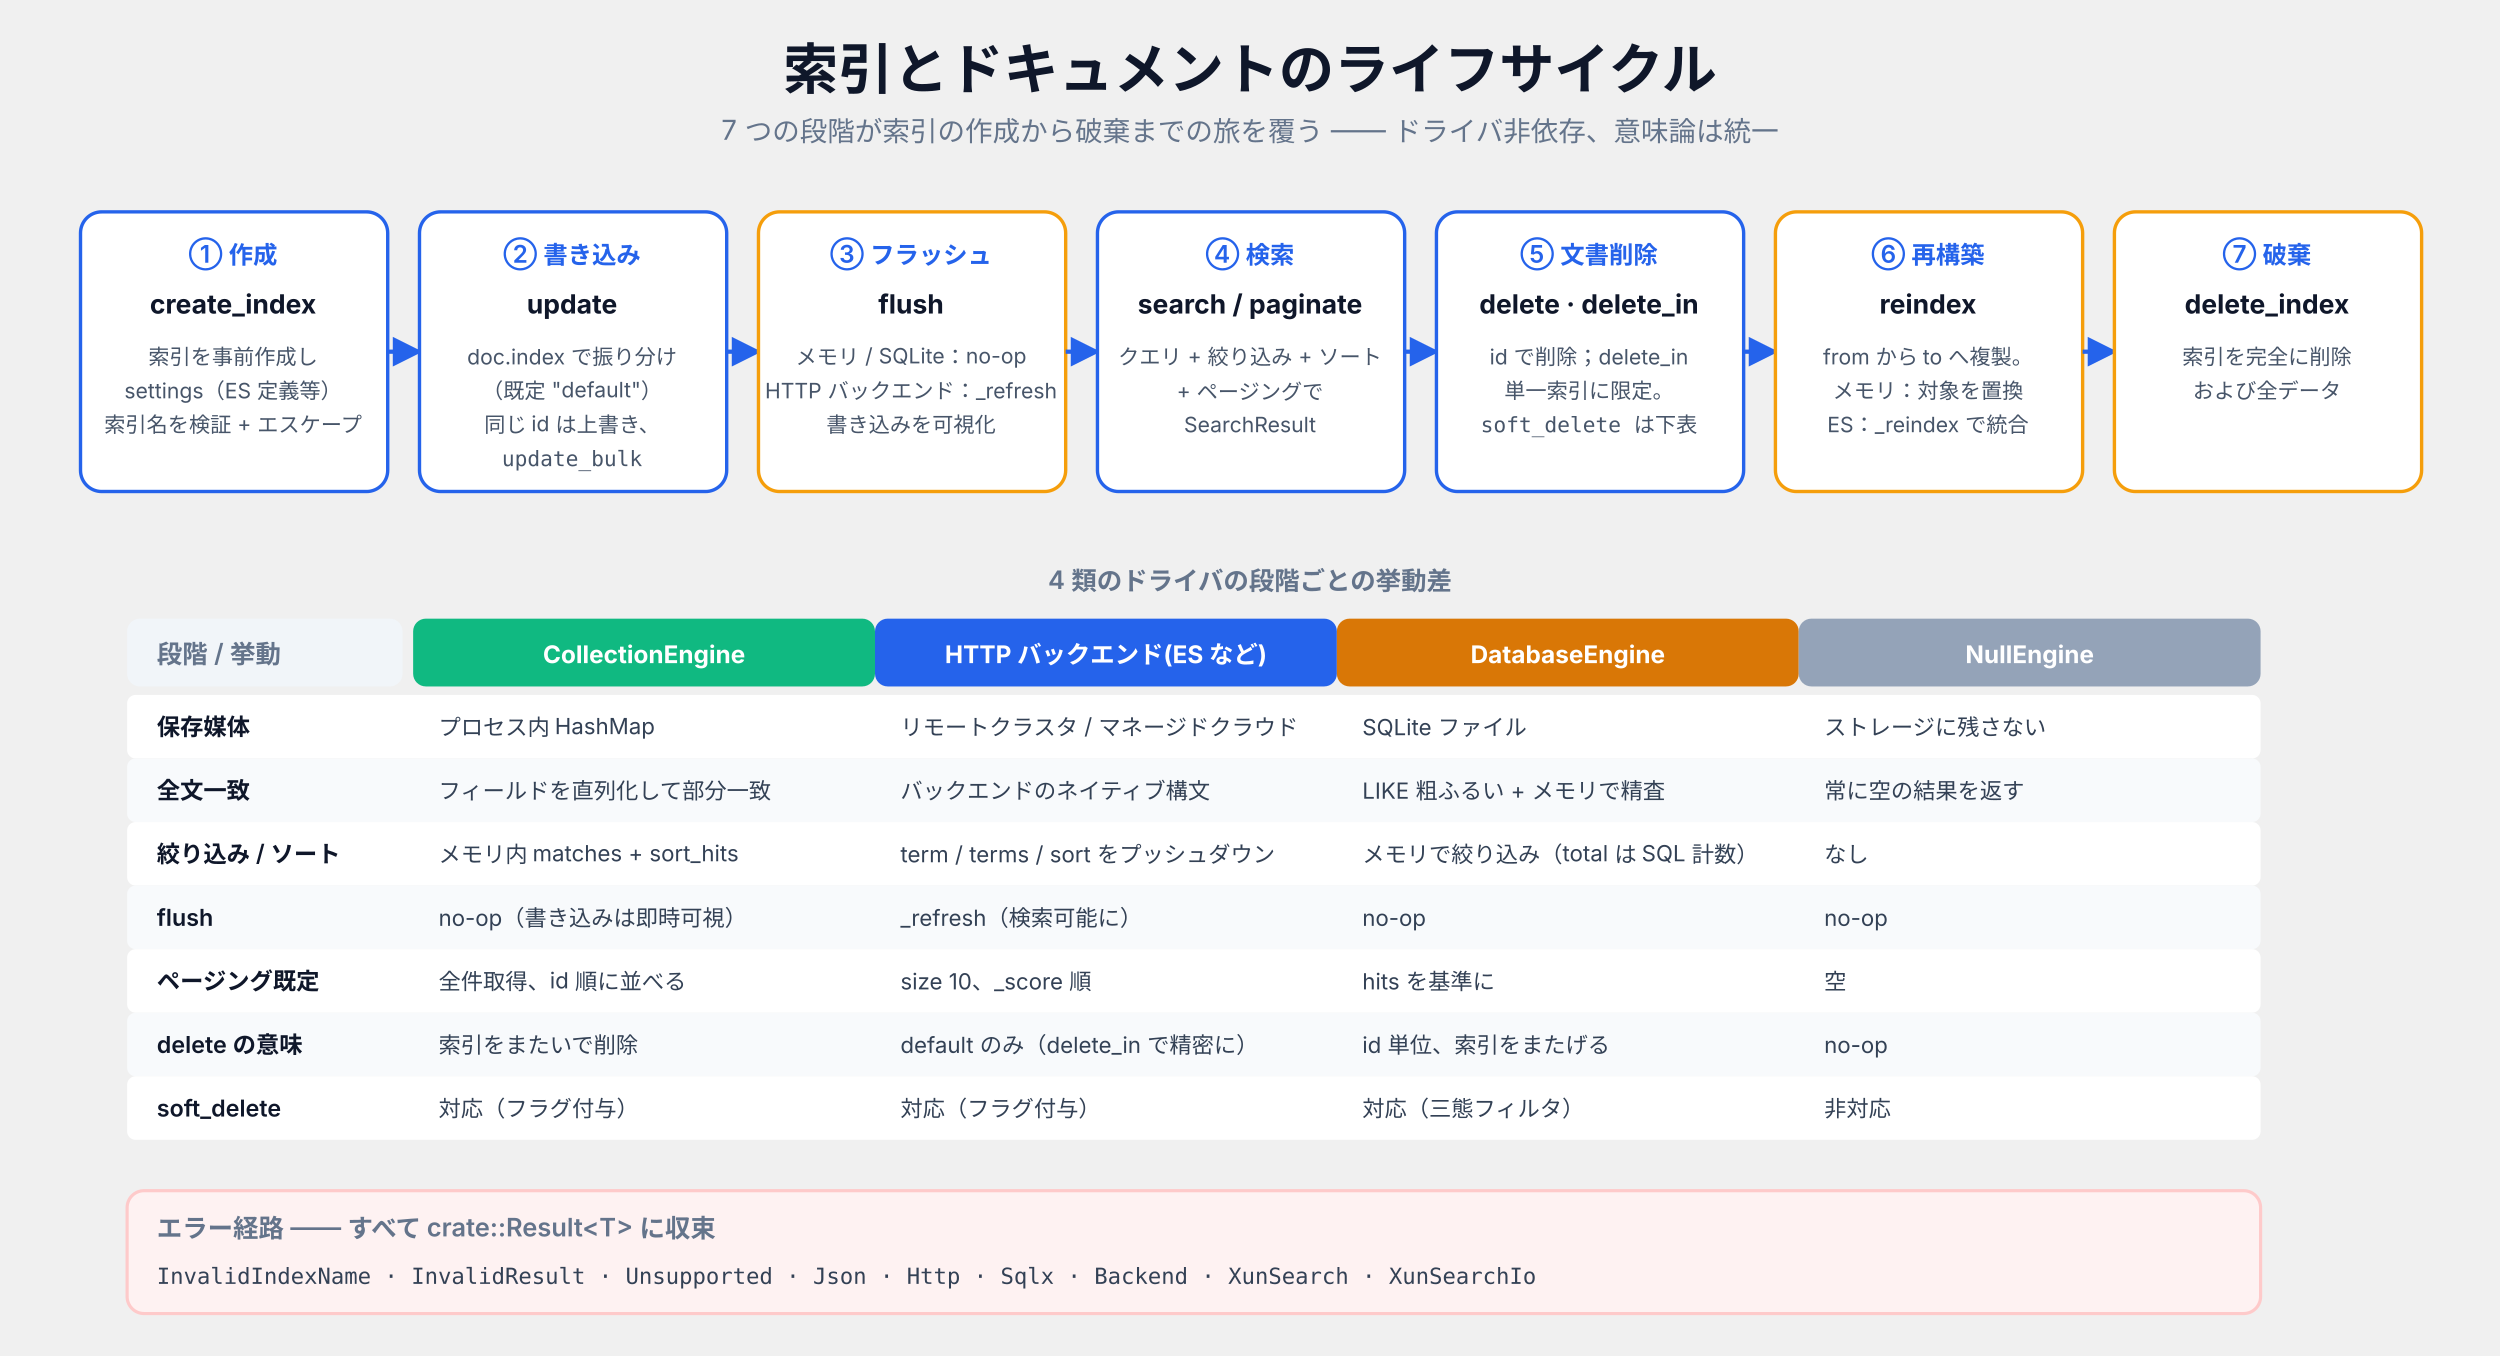
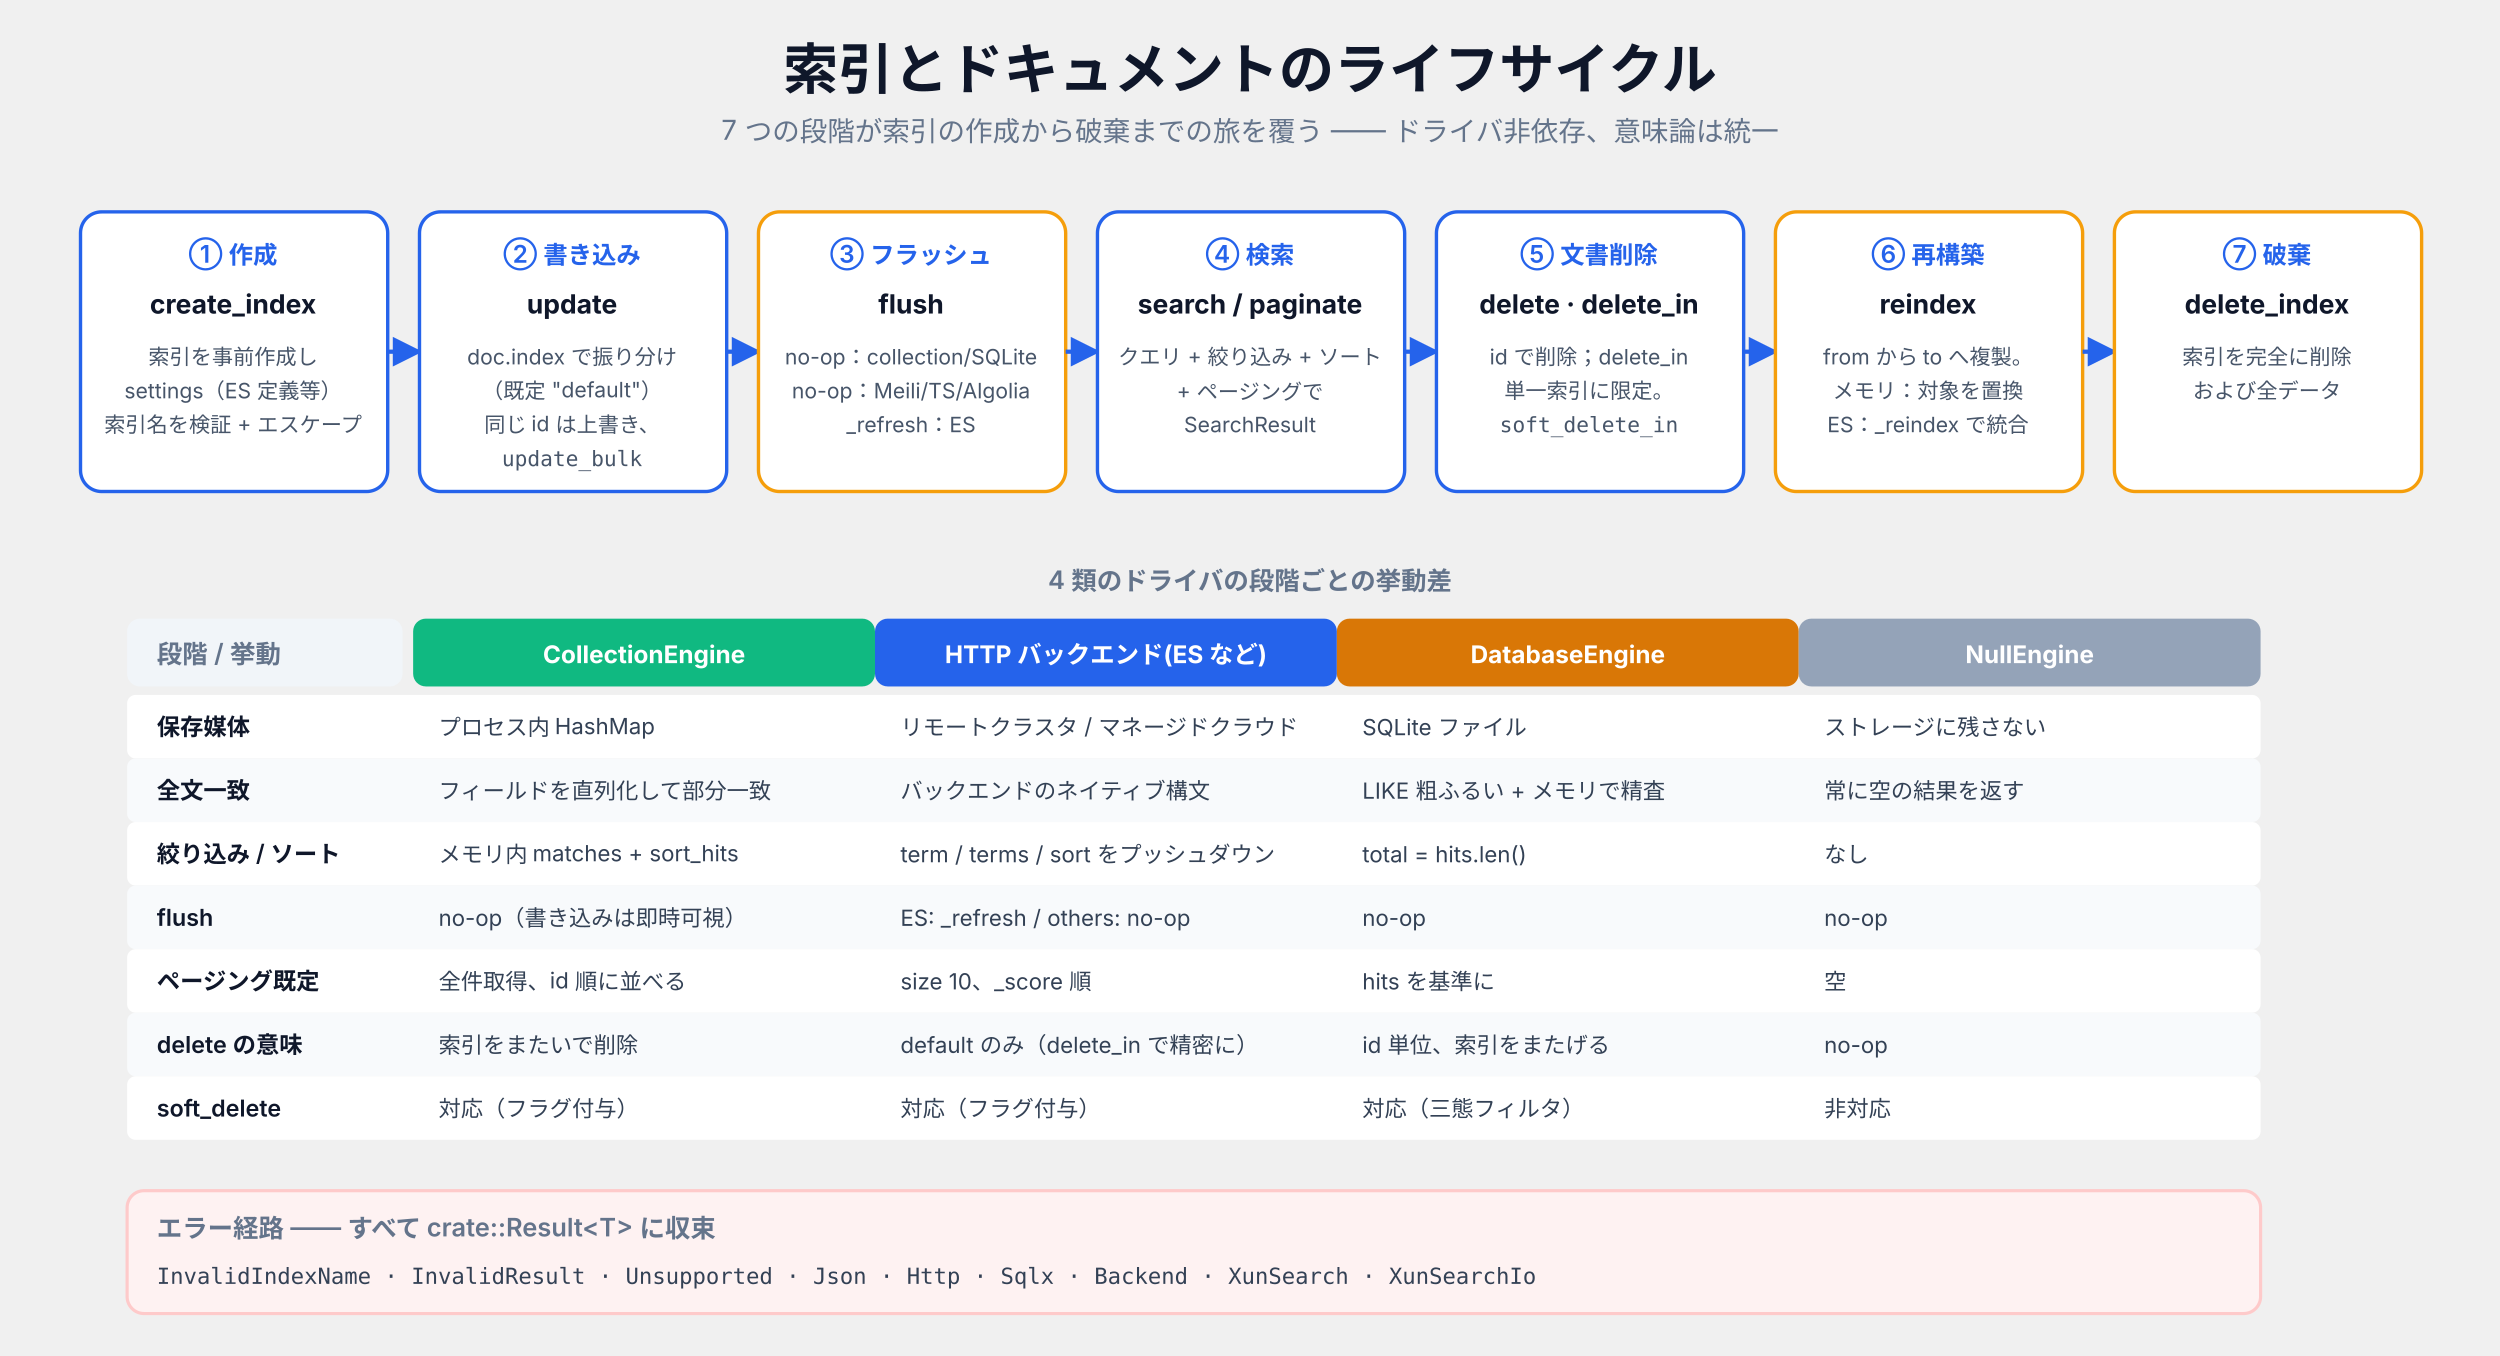
<svg xmlns="http://www.w3.org/2000/svg" viewBox="0 0 1180 640" font-family="system-ui, -apple-system, 'Segoe UI', sans-serif" role="img" aria-labelledby="lifeTitle">
  <defs>
    <marker id="arrow2" viewBox="0 0 10 10" refX="9" refY="5" markerWidth="7" markerHeight="7" orient="auto-start-reverse">
      <path d="M 0 0 L 10 5 L 0 10 z" fill="#2563eb" />
    </marker>
    <style>
      .title { font-size: 26px; font-weight: 700; fill: #0f172a; }
      .sub   { font-size: 13px; fill: #64748b; }
      .node  { fill: #ffffff; stroke: #2563eb; stroke-width: 1.6; }
      .node-alt { stroke: #f59e0b; }
      .step  { font-size: 11.5px; font-weight: 600; fill: #2563eb; }
      .name  { font-size: 12.5px; font-weight: 700; fill: #0f172a; }
      .desc  { font-size: 10px; fill: #475569; }
      .hdr   { font-size: 11.5px; font-weight: 700; fill: #ffffff; }
      .cell  { font-size: 10.5px; fill: #334155; }
      .rowlb { font-size: 11px; font-weight: 600; fill: #0f172a; }
      .lbl   { font-size: 12px; fill: #64748b; font-weight: 600; }
      .mono  { font-family: ui-monospace, SFMono-Regular, Menlo, monospace; }
    </style>
  </defs>
  <text x="590" y="42" text-anchor="middle" class="title">索引とドキュメントのライフサイクル</text>
  <text x="590" y="66" text-anchor="middle" class="sub">7 つの段階が索引の作成から破棄までの旅を覆う —— ドライバ非依存、意味論は統一</text>
  <rect x="38" y="100" width="145" height="132" rx="10" class="node" />
  <text x="110" y="124" text-anchor="middle" class="step">① 作成</text>
  <text x="110" y="148" text-anchor="middle" class="name">create_index</text>
  <text x="110" y="172" text-anchor="middle" class="desc">索引を事前作成し</text>
  <text x="110" y="188" text-anchor="middle" class="desc">settings（ES 定義等）</text>
  <text x="110" y="204" text-anchor="middle" class="desc">索引名を検証 + エスケープ</text>
  <line x1="183" y1="166" x2="198" y2="166" stroke="#2563eb" stroke-width="2" marker-end="url(#arrow2)" />
  <rect x="198" y="100" width="145" height="132" rx="10" class="node" />
  <text x="270" y="124" text-anchor="middle" class="step">② 書き込み</text>
  <text x="270" y="148" text-anchor="middle" class="name">update</text>
  <text x="270" y="172" text-anchor="middle" class="desc">doc.index で振り分け</text>
  <text x="270" y="188" text-anchor="middle" class="desc">（既定 "default"）</text>
  <text x="270" y="204" text-anchor="middle" class="desc">同じ id は上書き、</text>
  <text x="270" y="220" text-anchor="middle" class="desc mono">update_bulk</text>
  <line x1="343" y1="166" x2="358" y2="166" stroke="#2563eb" stroke-width="2" marker-end="url(#arrow2)" />
  <rect x="358" y="100" width="145" height="132" rx="10" class="node node-alt" />
  <text x="430" y="124" text-anchor="middle" class="step">③ フラッシュ</text>
  <text x="430" y="148" text-anchor="middle" class="name">flush</text>
-   <text x="430" y="172" text-anchor="middle" class="desc">メモリ / SQLite：no-op</text>
-   <text x="430" y="188" text-anchor="middle" class="desc">HTTP バックエンド：_refresh</text>
-   <text x="430" y="204" text-anchor="middle" class="desc">書き込みを可視化</text>
+   <text x="430" y="172" text-anchor="middle" class="desc">no-op：collection/SQLite</text>
+   <text x="430" y="188" text-anchor="middle" class="desc">no-op：Meili/TS/Algolia</text>
+   <text x="430" y="204" text-anchor="middle" class="desc">_refresh：ES</text>
  <line x1="503" y1="166" x2="518" y2="166" stroke="#2563eb" stroke-width="2" marker-end="url(#arrow2)" />
  <rect x="518" y="100" width="145" height="132" rx="10" class="node" />
  <text x="590" y="124" text-anchor="middle" class="step">④ 検索</text>
  <text x="590" y="148" text-anchor="middle" class="name">search / paginate</text>
  <text x="590" y="172" text-anchor="middle" class="desc">クエリ + 絞り込み + ソート</text>
  <text x="590" y="188" text-anchor="middle" class="desc">+ ページングで</text>
  <text x="590" y="204" text-anchor="middle" class="desc">SearchResult</text>
  <line x1="663" y1="166" x2="678" y2="166" stroke="#2563eb" stroke-width="2" marker-end="url(#arrow2)" />
  <rect x="678" y="100" width="145" height="132" rx="10" class="node" />
  <text x="750" y="124" text-anchor="middle" class="step">⑤ 文書削除</text>
  <text x="750" y="148" text-anchor="middle" class="name">delete · delete_in</text>
  <text x="750" y="172" text-anchor="middle" class="desc">id で削除；delete_in</text>
  <text x="750" y="188" text-anchor="middle" class="desc">単一索引に限定。</text>
-   <text x="750" y="204" text-anchor="middle" class="desc mono">soft_delete は下表</text>
+   <text x="750" y="204" text-anchor="middle" class="desc mono">soft_delete_in</text>
  <line x1="823" y1="166" x2="838" y2="166" stroke="#2563eb" stroke-width="2" marker-end="url(#arrow2)" />
  <rect x="838" y="100" width="145" height="132" rx="10" class="node node-alt" />
  <text x="910" y="124" text-anchor="middle" class="step">⑥ 再構築</text>
  <text x="910" y="148" text-anchor="middle" class="name">reindex</text>
  <text x="910" y="172" text-anchor="middle" class="desc">from から to へ複製。</text>
  <text x="910" y="188" text-anchor="middle" class="desc">メモリ：対象を置換</text>
  <text x="910" y="204" text-anchor="middle" class="desc">ES：_reindex で統合</text>
  <line x1="983" y1="166" x2="998" y2="166" stroke="#2563eb" stroke-width="2" marker-end="url(#arrow2)" />
  <rect x="998" y="100" width="145" height="132" rx="10" class="node node-alt" />
  <text x="1070" y="124" text-anchor="middle" class="step">⑦ 破棄</text>
  <text x="1070" y="148" text-anchor="middle" class="name">delete_index</text>
  <text x="1070" y="172" text-anchor="middle" class="desc">索引を完全に削除</text>
  <text x="1070" y="188" text-anchor="middle" class="desc">および全データ</text>
  <text x="590" y="278" text-anchor="middle" class="lbl">4 類のドライバの段階ごとの挙動差</text>
  <rect x="60" y="292" width="130" height="32" rx="6" fill="#f1f5f9" />
  <rect x="195" y="292" width="218" height="32" rx="6" fill="#10b981" />
  <rect x="413" y="292" width="218" height="32" rx="6" fill="#2563eb" />
  <rect x="631" y="292" width="218" height="32" rx="6" fill="#d97706" />
  <rect x="849" y="292" width="218" height="32" rx="6" fill="#94a3b8" />
  <text x="74" y="313" class="lbl">段階 / 挙動</text>
  <text x="304" y="313" text-anchor="middle" class="hdr">CollectionEngine</text>
  <text x="522" y="313" text-anchor="middle" class="hdr">HTTP バックエンド(ES など)</text>
  <text x="740" y="313" text-anchor="middle" class="hdr">DatabaseEngine</text>
  <text x="958" y="313" text-anchor="middle" class="hdr">NullEngine</text>
  <rect x="60" y="328" width="1007" height="30" rx="4" fill="#ffffff" />
  <text x="74" y="347" class="rowlb">保存媒体</text>
  <text x="207" y="347" class="cell">プロセス内 HashMap</text>
  <text x="425" y="347" class="cell">リモートクラスタ / マネージドクラウド</text>
  <text x="643" y="347" class="cell">SQLite ファイル</text>
  <text x="861" y="347" class="cell">ストレージに残さない</text>
  <rect x="60" y="358" width="1007" height="30" rx="4" fill="#f8fafc" />
  <text x="74" y="377" class="rowlb">全文一致</text>
  <text x="207" y="377" class="cell">フィールドを直列化して部分一致</text>
  <text x="425" y="377" class="cell">バックエンドのネイティブ構文</text>
  <text x="643" y="377" class="cell">LIKE 粗ふるい + メモリで精査</text>
  <text x="861" y="377" class="cell">常に空の結果を返す</text>
  <rect x="60" y="388" width="1007" height="30" rx="4" fill="#ffffff" />
  <text x="74" y="407" class="rowlb">絞り込み / ソート</text>
  <text x="207" y="407" class="cell">メモリ内 matches + sort_hits</text>
  <text x="425" y="407" class="cell">term / terms / sort をプッシュダウン</text>
-   <text x="643" y="407" class="cell">メモリで絞り込み（total は SQL 計数）</text>
+   <text x="643" y="407" class="cell">total = hits.len()</text>
  <text x="861" y="407" class="cell">なし</text>
  <rect x="60" y="418" width="1007" height="30" rx="4" fill="#f8fafc" />
  <text x="74" y="437" class="rowlb">flush</text>
  <text x="207" y="437" class="cell">no-op（書き込みは即時可視）</text>
-   <text x="425" y="437" class="cell">_refresh（検索可能に）</text>
+   <text x="425" y="437" class="cell">ES: _refresh / others: no-op</text>
  <text x="643" y="437" class="cell">no-op</text>
  <text x="861" y="437" class="cell">no-op</text>
  <rect x="60" y="448" width="1007" height="30" rx="4" fill="#ffffff" />
  <text x="74" y="467" class="rowlb">ページング既定</text>
  <text x="207" y="467" class="cell">全件取得、id 順に並べる</text>
  <text x="425" y="467" class="cell">size 10、_score 順</text>
  <text x="643" y="467" class="cell">hits を基準に</text>
  <text x="861" y="467" class="cell">空</text>
  <rect x="60" y="478" width="1007" height="30" rx="4" fill="#f8fafc" />
  <text x="74" y="497" class="rowlb">delete の意味</text>
  <text x="207" y="497" class="cell">索引をまたいで削除</text>
  <text x="425" y="497" class="cell">default のみ（delete_in で精密に）</text>
  <text x="643" y="497" class="cell">id 単位、索引をまたげる</text>
  <text x="861" y="497" class="cell">no-op</text>
  <rect x="60" y="508" width="1007" height="30" rx="4" fill="#ffffff" />
  <text x="74" y="527" class="rowlb">soft_delete</text>
  <text x="207" y="527" class="cell">対応（フラグ付与）</text>
  <text x="425" y="527" class="cell">対応（フラグ付与）</text>
  <text x="643" y="527" class="cell">対応（三態フィルタ）</text>
  <text x="861" y="527" class="cell">非対応</text>
  <rect x="60" y="562" width="1007" height="58" rx="8" fill="#fef2f2" stroke="#fecaca" stroke-width="1.5" />
  <text x="74" y="584" class="lbl">エラー経路 —— すべて crate::Result&lt;T&gt; に収束</text>
  <text x="74" y="606" class="cell mono">InvalidIndexName · InvalidResult · Unsupported · Json · Http · Sqlx · Backend · XunSearch · XunSearchIo</text>
</svg>
